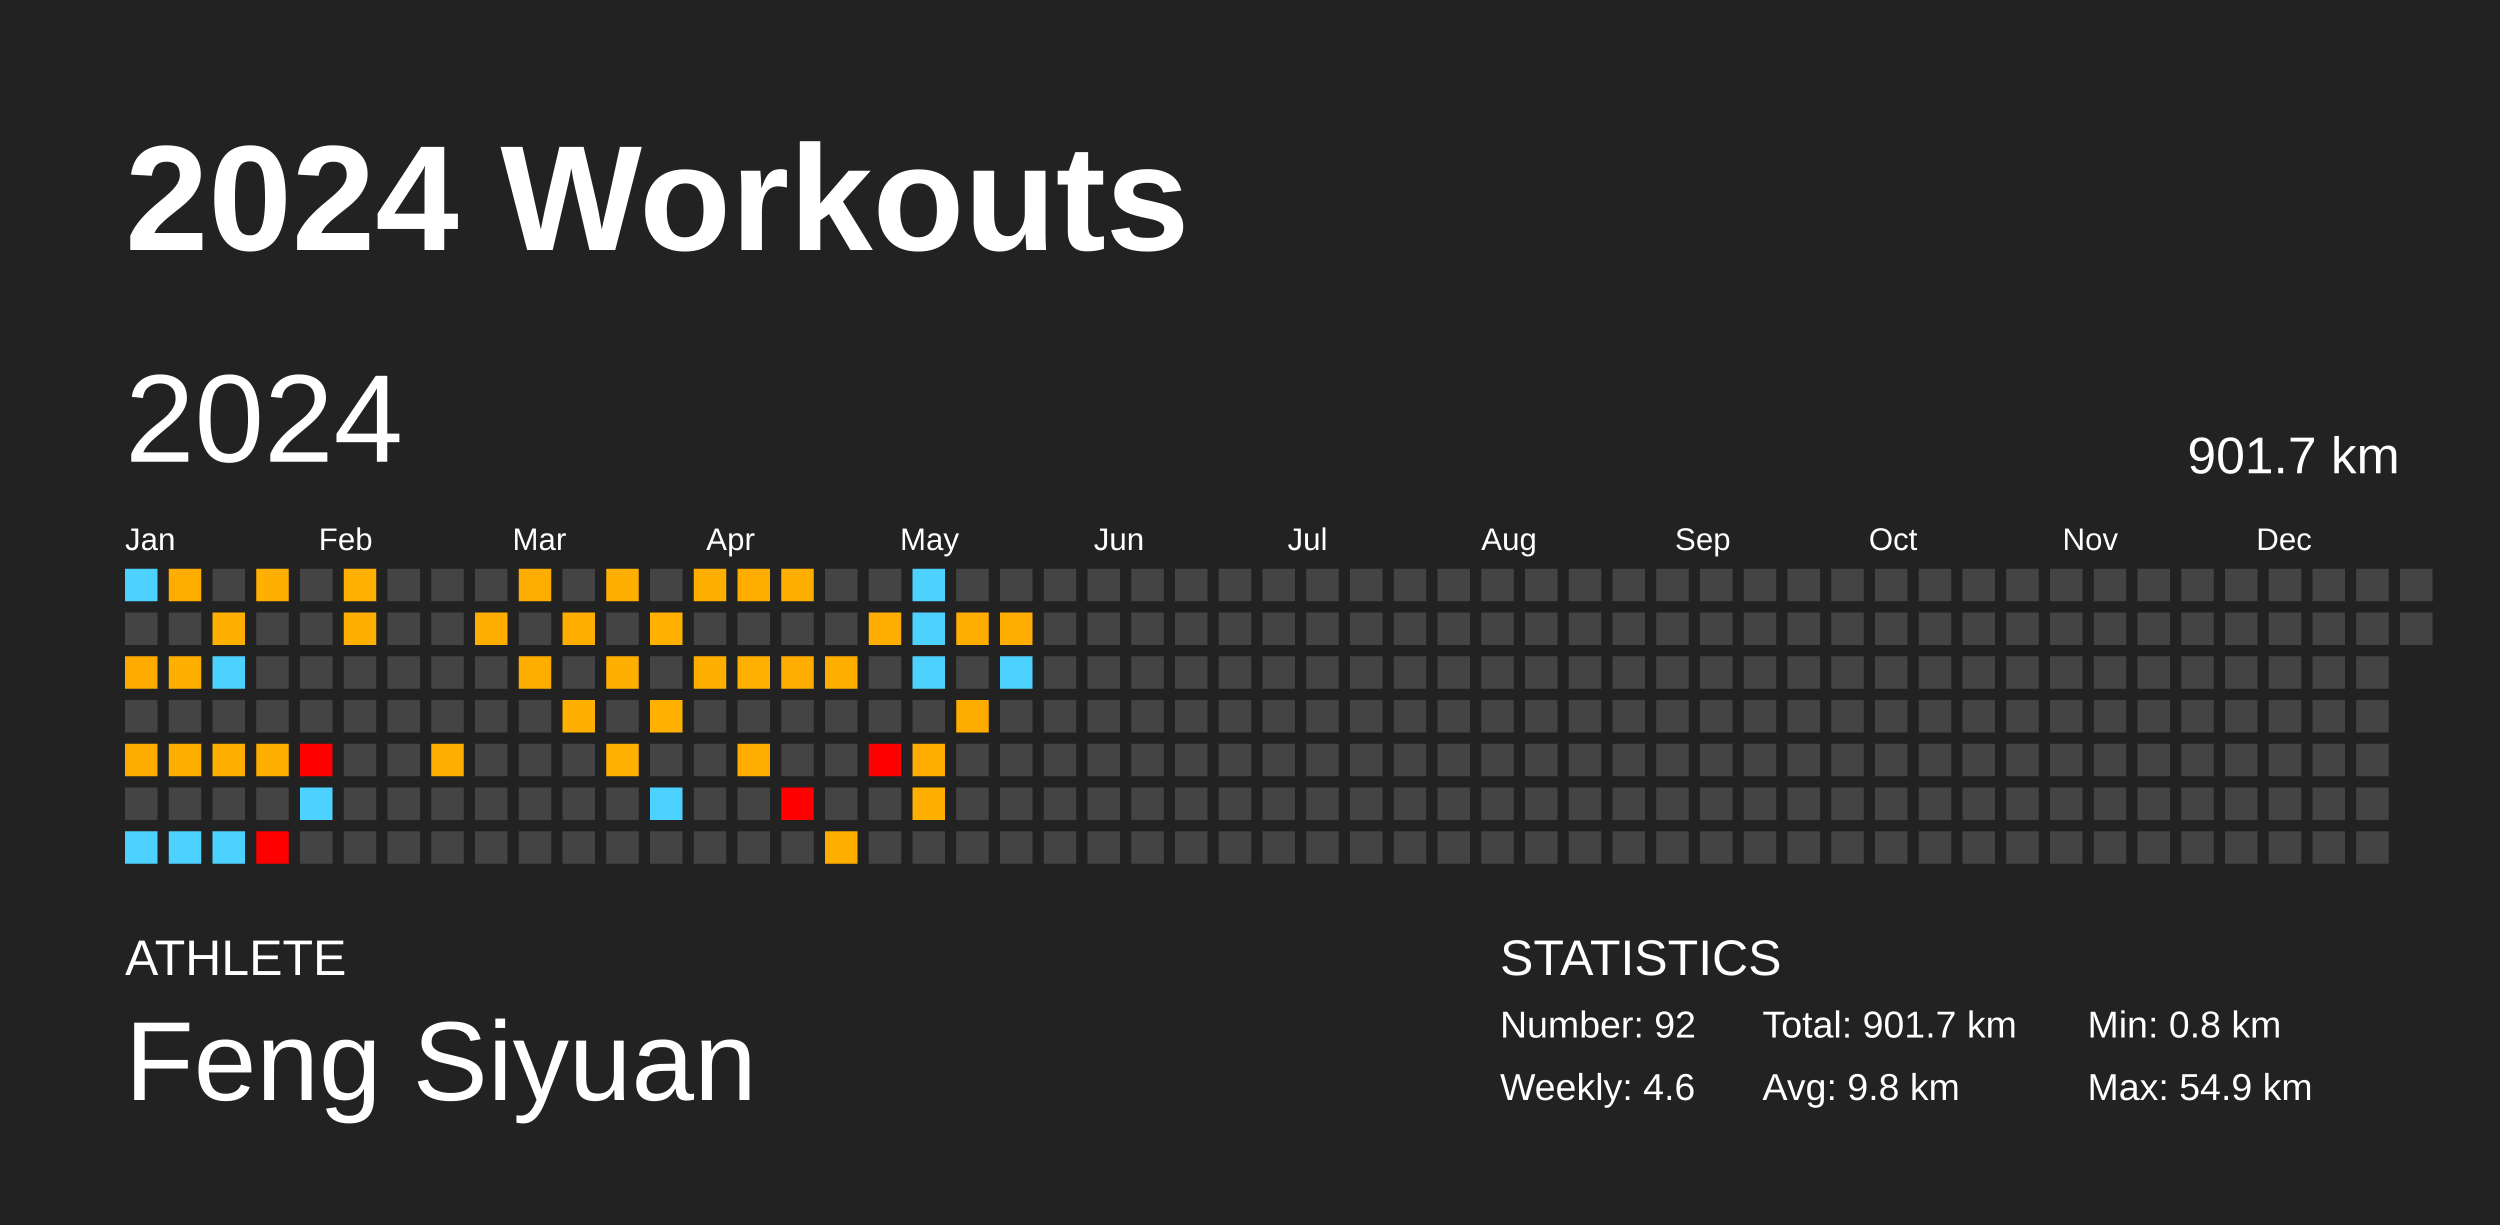
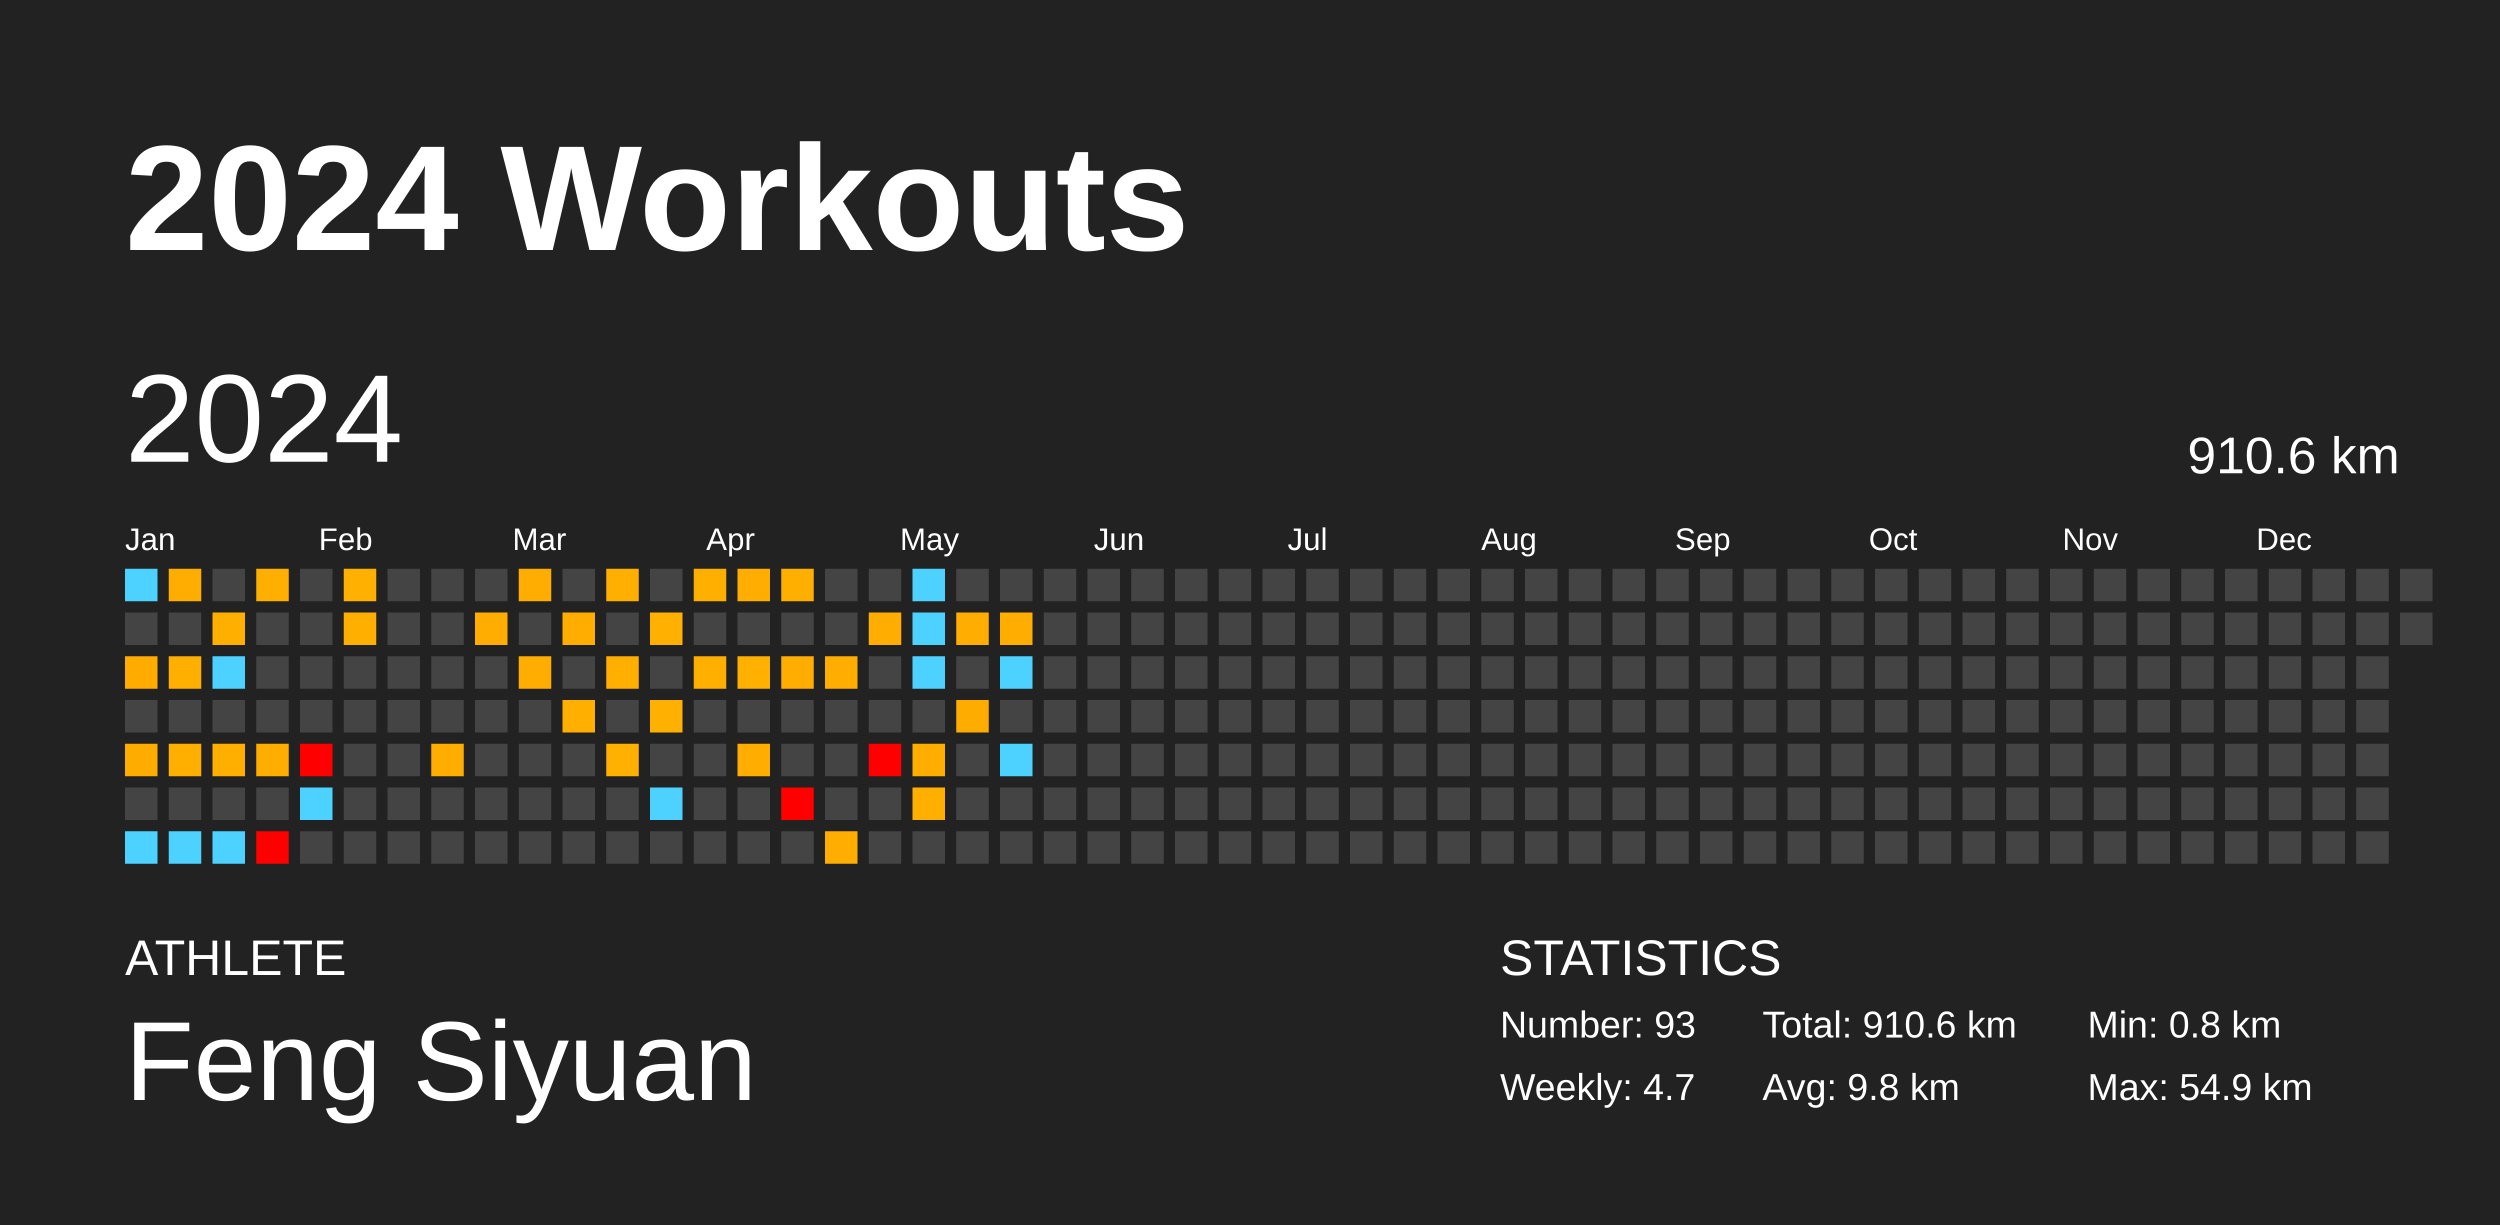
<svg xmlns="http://www.w3.org/2000/svg" baseProfile="full" height="98mm" version="1.1" viewBox="0,0,200,98" width="200mm">
  <defs />
  <rect fill="#222222" height="98" width="200" x="0" y="0" />
  <text fill="#FFFFFF" style="font-size:12px; font-family:Arial; font-weight:bold;" x="10" y="20">2024 Workouts</text>
  <text fill="#FFFFFF" style="font-size:4px; font-family:Arial" x="10" y="78">ATHLETE</text>
  <text fill="#FFFFFF" style="font-size:9px; font-family:Arial" x="10" y="88">Feng Siyuan</text>
  <text fill="#FFFFFF" style="font-size:4px; font-family:Arial" x="120" y="78">STATISTICS</text>
-   <text fill="#FFFFFF" style="font-size:3px; font-family:Arial" x="120" y="83">Number: 92</text>
-   <text fill="#FFFFFF" style="font-size:3px; font-family:Arial" x="120" y="88">Weekly: 4.6</text>
-   <text fill="#FFFFFF" style="font-size:3px; font-family:Arial" x="141" y="83">Total: 901.7 km</text>
+   <text fill="#FFFFFF" style="font-size:3px; font-family:Arial" x="120" y="83">Number: 93</text>
+   <text fill="#FFFFFF" style="font-size:3px; font-family:Arial" x="120" y="88">Weekly: 4.7</text>
+   <text fill="#FFFFFF" style="font-size:3px; font-family:Arial" x="141" y="83">Total: 910.6 km</text>
  <text fill="#FFFFFF" style="font-size:3px; font-family:Arial" x="141" y="88">Avg: 9.8 km</text>
  <text fill="#FFFFFF" style="font-size:3px; font-family:Arial" x="167" y="83">Min: 0.8 km</text>
  <text fill="#FFFFFF" style="font-size:3px; font-family:Arial" x="167" y="88">Max: 54.9 km</text>
  <text dominant-baseline="hanging" fill="#FFFFFF" style="font-size:10.0px; font-family:Arial;" x="10" y="30">2024</text>
-   <text dominant-baseline="hanging" fill="#FFFFFF" style="font-size:4.125px; font-family:Arial;" x="175" y="35">901.7 km</text>
+   <text dominant-baseline="hanging" fill="#FFFFFF" style="font-size:4.125px; font-family:Arial;" x="175" y="35">910.6 km</text>
  <text fill="#FFFFFF" style="font-size:2.5px; font-family:Arial" x="10.0" y="44">Jan</text>
  <text fill="#FFFFFF" style="font-size:2.5px; font-family:Arial" x="25.5" y="44">Feb</text>
  <text fill="#FFFFFF" style="font-size:2.5px; font-family:Arial" x="41.0" y="44">Mar</text>
  <text fill="#FFFFFF" style="font-size:2.5px; font-family:Arial" x="56.5" y="44">Apr</text>
  <text fill="#FFFFFF" style="font-size:2.5px; font-family:Arial" x="72.0" y="44">May</text>
  <text fill="#FFFFFF" style="font-size:2.5px; font-family:Arial" x="87.5" y="44">Jun</text>
  <text fill="#FFFFFF" style="font-size:2.5px; font-family:Arial" x="103.0" y="44">Jul</text>
  <text fill="#FFFFFF" style="font-size:2.5px; font-family:Arial" x="118.5" y="44">Aug</text>
  <text fill="#FFFFFF" style="font-size:2.5px; font-family:Arial" x="134.0" y="44">Sep</text>
  <text fill="#FFFFFF" style="font-size:2.5px; font-family:Arial" x="149.5" y="44">Oct</text>
  <text fill="#FFFFFF" style="font-size:2.5px; font-family:Arial" x="165.0" y="44">Nov</text>
  <text fill="#FFFFFF" style="font-size:2.5px; font-family:Arial" x="180.5" y="44">Dec</text>
  <rect fill="#4dd2ff" height="2.6" width="2.6" x="10.0" y="45.5" />
  <rect fill="#444444" height="2.6" width="2.6" x="10.0" y="49.0" />
  <rect fill="#ffab00" height="2.6" width="2.6" x="10.0" y="52.5" />
  <rect fill="#444444" height="2.6" width="2.6" x="10.0" y="56.0" />
  <rect fill="#ffac00" height="2.6" width="2.6" x="10.0" y="59.5" />
  <rect fill="#444444" height="2.6" width="2.6" x="10.0" y="63.0" />
  <rect fill="#4dd2ff" height="2.6" width="2.6" x="10.0" y="66.5" />
  <rect fill="#ffae00" height="2.6" width="2.6" x="13.5" y="45.5" />
  <rect fill="#444444" height="2.6" width="2.6" x="13.5" y="49.0" />
  <rect fill="#ffaf00" height="2.6" width="2.6" x="13.5" y="52.5" />
  <rect fill="#444444" height="2.6" width="2.6" x="13.5" y="56.0" />
  <rect fill="#ffaf00" height="2.6" width="2.6" x="13.5" y="59.5" />
  <rect fill="#444444" height="2.6" width="2.6" x="13.5" y="63.0" />
  <rect fill="#4dd2ff" height="2.6" width="2.6" x="13.5" y="66.5" />
  <rect fill="#444444" height="2.6" width="2.6" x="17.0" y="45.5" />
  <rect fill="#ffaf00" height="2.6" width="2.6" x="17.0" y="49.0" />
  <rect fill="#4dd2ff" height="2.6" width="2.6" x="17.0" y="52.5" />
  <rect fill="#444444" height="2.6" width="2.6" x="17.0" y="56.0" />
  <rect fill="#ffaf00" height="2.6" width="2.6" x="17.0" y="59.5" />
  <rect fill="#444444" height="2.6" width="2.6" x="17.0" y="63.0" />
  <rect fill="#4dd2ff" height="2.6" width="2.6" x="17.0" y="66.5" />
  <rect fill="#ffaf00" height="2.6" width="2.6" x="20.5" y="45.5" />
  <rect fill="#444444" height="2.6" width="2.6" x="20.5" y="49.0" />
  <rect fill="#444444" height="2.6" width="2.6" x="20.5" y="52.5" />
  <rect fill="#444444" height="2.6" width="2.6" x="20.5" y="56.0" />
  <rect fill="#ffae00" height="2.6" width="2.6" x="20.5" y="59.5" />
  <rect fill="#444444" height="2.6" width="2.6" x="20.5" y="63.0" />
  <rect fill="red" height="2.6" width="2.6" x="20.5" y="66.5" />
  <rect fill="#444444" height="2.6" width="2.6" x="24.0" y="45.5" />
  <rect fill="#444444" height="2.6" width="2.6" x="24.0" y="49.0" />
  <rect fill="#444444" height="2.6" width="2.6" x="24.0" y="52.5" />
  <rect fill="#444444" height="2.6" width="2.6" x="24.0" y="56.0" />
  <rect fill="red" height="2.6" width="2.6" x="24.0" y="59.5" />
  <rect fill="#4dd2ff" height="2.6" width="2.6" x="24.0" y="63.0" />
  <rect fill="#444444" height="2.6" width="2.6" x="24.0" y="66.5" />
  <rect fill="#ffb000" height="2.6" width="2.6" x="27.5" y="45.5" />
  <rect fill="#ffaf00" height="2.6" width="2.6" x="27.5" y="49.0" />
  <rect fill="#444444" height="2.6" width="2.6" x="27.5" y="52.5" />
  <rect fill="#444444" height="2.6" width="2.6" x="27.5" y="56.0" />
  <rect fill="#444444" height="2.6" width="2.6" x="27.5" y="59.5" />
  <rect fill="#444444" height="2.6" width="2.6" x="27.5" y="63.0" />
  <rect fill="#444444" height="2.6" width="2.6" x="27.5" y="66.5" />
  <rect fill="#444444" height="2.6" width="2.6" x="31.0" y="45.5" />
  <rect fill="#444444" height="2.6" width="2.6" x="31.0" y="49.0" />
  <rect fill="#444444" height="2.6" width="2.6" x="31.0" y="52.5" />
  <rect fill="#444444" height="2.6" width="2.6" x="31.0" y="56.0" />
  <rect fill="#444444" height="2.6" width="2.6" x="31.0" y="59.5" />
  <rect fill="#444444" height="2.6" width="2.6" x="31.0" y="63.0" />
  <rect fill="#444444" height="2.6" width="2.6" x="31.0" y="66.5" />
  <rect fill="#444444" height="2.6" width="2.6" x="34.5" y="45.5" />
  <rect fill="#444444" height="2.6" width="2.6" x="34.5" y="49.0" />
  <rect fill="#444444" height="2.6" width="2.6" x="34.5" y="52.5" />
  <rect fill="#444444" height="2.6" width="2.6" x="34.5" y="56.0" />
  <rect fill="#ffad00" height="2.6" width="2.6" x="34.5" y="59.5" />
  <rect fill="#444444" height="2.6" width="2.6" x="34.5" y="63.0" />
  <rect fill="#444444" height="2.6" width="2.6" x="34.5" y="66.5" />
  <rect fill="#444444" height="2.6" width="2.6" x="38.0" y="45.5" />
  <rect fill="#ffad00" height="2.6" width="2.6" x="38.0" y="49.0" />
  <rect fill="#444444" height="2.6" width="2.6" x="38.0" y="52.5" />
  <rect fill="#444444" height="2.6" width="2.6" x="38.0" y="56.0" />
  <rect fill="#444444" height="2.6" width="2.6" x="38.0" y="59.5" />
  <rect fill="#444444" height="2.6" width="2.6" x="38.0" y="63.0" />
  <rect fill="#444444" height="2.6" width="2.6" x="38.0" y="66.5" />
  <rect fill="#ffad00" height="2.6" width="2.6" x="41.5" y="45.5" />
  <rect fill="#444444" height="2.6" width="2.6" x="41.5" y="49.0" />
  <rect fill="#ffae00" height="2.6" width="2.6" x="41.5" y="52.5" />
  <rect fill="#444444" height="2.6" width="2.6" x="41.5" y="56.0" />
  <rect fill="#444444" height="2.6" width="2.6" x="41.5" y="59.5" />
  <rect fill="#444444" height="2.6" width="2.6" x="41.5" y="63.0" />
  <rect fill="#444444" height="2.6" width="2.6" x="41.5" y="66.5" />
  <rect fill="#444444" height="2.6" width="2.6" x="45.0" y="45.5" />
  <rect fill="#ffae00" height="2.6" width="2.6" x="45.0" y="49.0" />
  <rect fill="#444444" height="2.6" width="2.6" x="45.0" y="52.5" />
  <rect fill="#ffaf00" height="2.6" width="2.6" x="45.0" y="56.0" />
  <rect fill="#444444" height="2.6" width="2.6" x="45.0" y="59.5" />
  <rect fill="#444444" height="2.6" width="2.6" x="45.0" y="63.0" />
  <rect fill="#444444" height="2.6" width="2.6" x="45.0" y="66.5" />
  <rect fill="#ffaf00" height="2.6" width="2.6" x="48.5" y="45.5" />
  <rect fill="#444444" height="2.6" width="2.6" x="48.5" y="49.0" />
  <rect fill="#ffaf00" height="2.6" width="2.6" x="48.5" y="52.5" />
  <rect fill="#444444" height="2.6" width="2.6" x="48.5" y="56.0" />
  <rect fill="#ffb000" height="2.6" width="2.6" x="48.5" y="59.5" />
  <rect fill="#444444" height="2.6" width="2.6" x="48.5" y="63.0" />
  <rect fill="#444444" height="2.6" width="2.6" x="48.5" y="66.5" />
  <rect fill="#444444" height="2.6" width="2.6" x="52.0" y="45.5" />
  <rect fill="#ffb000" height="2.6" width="2.6" x="52.0" y="49.0" />
  <rect fill="#444444" height="2.6" width="2.6" x="52.0" y="52.5" />
  <rect fill="#ffb000" height="2.6" width="2.6" x="52.0" y="56.0" />
  <rect fill="#444444" height="2.6" width="2.6" x="52.0" y="59.5" />
  <rect fill="#4dd2ff" height="2.6" width="2.6" x="52.0" y="63.0" />
  <rect fill="#444444" height="2.6" width="2.6" x="52.0" y="66.5" />
  <rect fill="#ffaf00" height="2.6" width="2.6" x="55.5" y="45.5" />
  <rect fill="#444444" height="2.6" width="2.6" x="55.5" y="49.0" />
  <rect fill="#ffaf00" height="2.6" width="2.6" x="55.5" y="52.5" />
  <rect fill="#444444" height="2.6" width="2.6" x="55.5" y="56.0" />
  <rect fill="#444444" height="2.6" width="2.6" x="55.5" y="59.5" />
  <rect fill="#444444" height="2.6" width="2.6" x="55.5" y="63.0" />
  <rect fill="#444444" height="2.6" width="2.6" x="55.5" y="66.5" />
  <rect fill="#ffae00" height="2.6" width="2.6" x="59.0" y="45.5" />
  <rect fill="#444444" height="2.6" width="2.6" x="59.0" y="49.0" />
  <rect fill="#ffb000" height="2.6" width="2.6" x="59.0" y="52.5" />
  <rect fill="#444444" height="2.6" width="2.6" x="59.0" y="56.0" />
  <rect fill="#ffad00" height="2.6" width="2.6" x="59.0" y="59.5" />
  <rect fill="#444444" height="2.6" width="2.6" x="59.0" y="63.0" />
  <rect fill="#444444" height="2.6" width="2.6" x="59.0" y="66.5" />
  <rect fill="#ffaf00" height="2.6" width="2.6" x="62.5" y="45.5" />
  <rect fill="#444444" height="2.6" width="2.6" x="62.5" y="49.0" />
  <rect fill="#ffad00" height="2.6" width="2.6" x="62.5" y="52.5" />
  <rect fill="#444444" height="2.6" width="2.6" x="62.5" y="56.0" />
  <rect fill="#444444" height="2.6" width="2.6" x="62.5" y="59.5" />
  <rect fill="red" height="2.6" width="2.6" x="62.5" y="63.0" />
  <rect fill="#444444" height="2.6" width="2.6" x="62.5" y="66.5" />
  <rect fill="#444444" height="2.6" width="2.6" x="66.0" y="45.5" />
  <rect fill="#444444" height="2.6" width="2.6" x="66.0" y="49.0" />
  <rect fill="#ffae00" height="2.6" width="2.6" x="66.0" y="52.5" />
  <rect fill="#444444" height="2.6" width="2.6" x="66.0" y="56.0" />
  <rect fill="#444444" height="2.6" width="2.6" x="66.0" y="59.5" />
  <rect fill="#444444" height="2.6" width="2.6" x="66.0" y="63.0" />
  <rect fill="#ffae00" height="2.6" width="2.6" x="66.0" y="66.5" />
  <rect fill="#444444" height="2.6" width="2.6" x="69.5" y="45.5" />
  <rect fill="#ffad00" height="2.6" width="2.6" x="69.5" y="49.0" />
  <rect fill="#444444" height="2.6" width="2.6" x="69.5" y="52.5" />
  <rect fill="#444444" height="2.6" width="2.6" x="69.5" y="56.0" />
  <rect fill="red" height="2.6" width="2.6" x="69.5" y="59.5" />
  <rect fill="#444444" height="2.6" width="2.6" x="69.5" y="63.0" />
  <rect fill="#444444" height="2.6" width="2.6" x="69.5" y="66.5" />
  <rect fill="#4dd2ff" height="2.6" width="2.6" x="73.0" y="45.5" />
  <rect fill="#4dd2ff" height="2.6" width="2.6" x="73.0" y="49.0" />
  <rect fill="#4dd2ff" height="2.6" width="2.6" x="73.0" y="52.5" />
  <rect fill="#444444" height="2.6" width="2.6" x="73.0" y="56.0" />
  <rect fill="#ffae00" height="2.6" width="2.6" x="73.0" y="59.5" />
  <rect fill="#ffaf00" height="2.6" width="2.6" x="73.0" y="63.0" />
  <rect fill="#444444" height="2.6" width="2.6" x="73.0" y="66.5" />
  <rect fill="#444444" height="2.6" width="2.6" x="76.5" y="45.5" />
  <rect fill="#ffad00" height="2.6" width="2.6" x="76.5" y="49.0" />
  <rect fill="#444444" height="2.6" width="2.6" x="76.5" y="52.5" />
  <rect fill="#ffac00" height="2.6" width="2.6" x="76.5" y="56.0" />
  <rect fill="#444444" height="2.6" width="2.6" x="76.5" y="59.5" />
  <rect fill="#444444" height="2.6" width="2.6" x="76.5" y="63.0" />
  <rect fill="#444444" height="2.6" width="2.6" x="76.5" y="66.5" />
  <rect fill="#444444" height="2.6" width="2.6" x="80.0" y="45.5" />
  <rect fill="#ffad00" height="2.6" width="2.6" x="80.0" y="49.0" />
  <rect fill="#4dd2ff" height="2.6" width="2.6" x="80.0" y="52.5" />
  <rect fill="#444444" height="2.6" width="2.6" x="80.0" y="56.0" />
-   <rect fill="#444444" height="2.6" width="2.6" x="80.0" y="59.5" />
+   <rect fill="#4dd2ff" height="2.6" width="2.6" x="80.0" y="59.5" />
  <rect fill="#444444" height="2.6" width="2.6" x="80.0" y="63.0" />
  <rect fill="#444444" height="2.6" width="2.6" x="80.0" y="66.5" />
  <rect fill="#444444" height="2.6" width="2.6" x="83.5" y="45.5" />
  <rect fill="#444444" height="2.6" width="2.6" x="83.5" y="49.0" />
  <rect fill="#444444" height="2.6" width="2.6" x="83.5" y="52.5" />
  <rect fill="#444444" height="2.6" width="2.6" x="83.5" y="56.0" />
  <rect fill="#444444" height="2.6" width="2.6" x="83.5" y="59.5" />
  <rect fill="#444444" height="2.6" width="2.6" x="83.5" y="63.0" />
  <rect fill="#444444" height="2.6" width="2.6" x="83.5" y="66.5" />
  <rect fill="#444444" height="2.6" width="2.6" x="87.0" y="45.5" />
  <rect fill="#444444" height="2.6" width="2.6" x="87.0" y="49.0" />
  <rect fill="#444444" height="2.6" width="2.6" x="87.0" y="52.5" />
  <rect fill="#444444" height="2.6" width="2.6" x="87.0" y="56.0" />
  <rect fill="#444444" height="2.6" width="2.6" x="87.0" y="59.5" />
  <rect fill="#444444" height="2.6" width="2.6" x="87.0" y="63.0" />
  <rect fill="#444444" height="2.6" width="2.6" x="87.0" y="66.5" />
  <rect fill="#444444" height="2.6" width="2.6" x="90.5" y="45.5" />
  <rect fill="#444444" height="2.6" width="2.6" x="90.5" y="49.0" />
  <rect fill="#444444" height="2.6" width="2.6" x="90.5" y="52.5" />
  <rect fill="#444444" height="2.6" width="2.6" x="90.5" y="56.0" />
  <rect fill="#444444" height="2.6" width="2.6" x="90.5" y="59.5" />
  <rect fill="#444444" height="2.6" width="2.6" x="90.5" y="63.0" />
  <rect fill="#444444" height="2.6" width="2.6" x="90.5" y="66.5" />
  <rect fill="#444444" height="2.6" width="2.6" x="94.0" y="45.5" />
  <rect fill="#444444" height="2.6" width="2.6" x="94.0" y="49.0" />
  <rect fill="#444444" height="2.6" width="2.6" x="94.0" y="52.5" />
  <rect fill="#444444" height="2.6" width="2.6" x="94.0" y="56.0" />
  <rect fill="#444444" height="2.6" width="2.6" x="94.0" y="59.5" />
  <rect fill="#444444" height="2.6" width="2.6" x="94.0" y="63.0" />
  <rect fill="#444444" height="2.6" width="2.6" x="94.0" y="66.5" />
  <rect fill="#444444" height="2.6" width="2.6" x="97.5" y="45.5" />
  <rect fill="#444444" height="2.6" width="2.6" x="97.5" y="49.0" />
  <rect fill="#444444" height="2.6" width="2.6" x="97.5" y="52.5" />
  <rect fill="#444444" height="2.6" width="2.6" x="97.5" y="56.0" />
  <rect fill="#444444" height="2.6" width="2.6" x="97.5" y="59.5" />
  <rect fill="#444444" height="2.6" width="2.6" x="97.5" y="63.0" />
  <rect fill="#444444" height="2.6" width="2.6" x="97.5" y="66.5" />
  <rect fill="#444444" height="2.6" width="2.6" x="101.0" y="45.5" />
  <rect fill="#444444" height="2.6" width="2.6" x="101.0" y="49.0" />
  <rect fill="#444444" height="2.6" width="2.6" x="101.0" y="52.5" />
  <rect fill="#444444" height="2.6" width="2.6" x="101.0" y="56.0" />
  <rect fill="#444444" height="2.6" width="2.6" x="101.0" y="59.5" />
  <rect fill="#444444" height="2.6" width="2.6" x="101.0" y="63.0" />
  <rect fill="#444444" height="2.6" width="2.6" x="101.0" y="66.5" />
  <rect fill="#444444" height="2.6" width="2.6" x="104.5" y="45.5" />
  <rect fill="#444444" height="2.6" width="2.6" x="104.5" y="49.0" />
  <rect fill="#444444" height="2.6" width="2.6" x="104.5" y="52.5" />
  <rect fill="#444444" height="2.6" width="2.6" x="104.5" y="56.0" />
  <rect fill="#444444" height="2.6" width="2.6" x="104.5" y="59.5" />
  <rect fill="#444444" height="2.6" width="2.6" x="104.5" y="63.0" />
  <rect fill="#444444" height="2.6" width="2.6" x="104.5" y="66.5" />
  <rect fill="#444444" height="2.6" width="2.6" x="108.0" y="45.5" />
  <rect fill="#444444" height="2.6" width="2.6" x="108.0" y="49.0" />
  <rect fill="#444444" height="2.6" width="2.6" x="108.0" y="52.5" />
  <rect fill="#444444" height="2.6" width="2.6" x="108.0" y="56.0" />
  <rect fill="#444444" height="2.6" width="2.6" x="108.0" y="59.5" />
  <rect fill="#444444" height="2.6" width="2.6" x="108.0" y="63.0" />
  <rect fill="#444444" height="2.6" width="2.6" x="108.0" y="66.5" />
  <rect fill="#444444" height="2.6" width="2.6" x="111.5" y="45.5" />
  <rect fill="#444444" height="2.6" width="2.6" x="111.5" y="49.0" />
  <rect fill="#444444" height="2.6" width="2.6" x="111.5" y="52.5" />
  <rect fill="#444444" height="2.6" width="2.6" x="111.5" y="56.0" />
  <rect fill="#444444" height="2.6" width="2.6" x="111.5" y="59.5" />
  <rect fill="#444444" height="2.6" width="2.6" x="111.5" y="63.0" />
  <rect fill="#444444" height="2.6" width="2.6" x="111.5" y="66.5" />
  <rect fill="#444444" height="2.6" width="2.6" x="115.0" y="45.5" />
  <rect fill="#444444" height="2.6" width="2.6" x="115.0" y="49.0" />
  <rect fill="#444444" height="2.6" width="2.6" x="115.0" y="52.5" />
  <rect fill="#444444" height="2.6" width="2.6" x="115.0" y="56.0" />
  <rect fill="#444444" height="2.6" width="2.6" x="115.0" y="59.5" />
  <rect fill="#444444" height="2.6" width="2.6" x="115.0" y="63.0" />
  <rect fill="#444444" height="2.6" width="2.6" x="115.0" y="66.5" />
  <rect fill="#444444" height="2.6" width="2.6" x="118.5" y="45.5" />
  <rect fill="#444444" height="2.6" width="2.6" x="118.5" y="49.0" />
  <rect fill="#444444" height="2.6" width="2.6" x="118.5" y="52.5" />
  <rect fill="#444444" height="2.6" width="2.6" x="118.5" y="56.0" />
  <rect fill="#444444" height="2.6" width="2.6" x="118.5" y="59.5" />
  <rect fill="#444444" height="2.6" width="2.6" x="118.5" y="63.0" />
  <rect fill="#444444" height="2.6" width="2.6" x="118.5" y="66.5" />
  <rect fill="#444444" height="2.6" width="2.6" x="122.0" y="45.5" />
  <rect fill="#444444" height="2.6" width="2.6" x="122.0" y="49.0" />
  <rect fill="#444444" height="2.6" width="2.6" x="122.0" y="52.5" />
  <rect fill="#444444" height="2.6" width="2.6" x="122.0" y="56.0" />
  <rect fill="#444444" height="2.6" width="2.6" x="122.0" y="59.5" />
  <rect fill="#444444" height="2.6" width="2.6" x="122.0" y="63.0" />
  <rect fill="#444444" height="2.6" width="2.6" x="122.0" y="66.5" />
  <rect fill="#444444" height="2.6" width="2.6" x="125.5" y="45.5" />
  <rect fill="#444444" height="2.6" width="2.6" x="125.5" y="49.0" />
  <rect fill="#444444" height="2.6" width="2.6" x="125.5" y="52.5" />
  <rect fill="#444444" height="2.6" width="2.6" x="125.5" y="56.0" />
  <rect fill="#444444" height="2.6" width="2.6" x="125.5" y="59.5" />
  <rect fill="#444444" height="2.6" width="2.6" x="125.5" y="63.0" />
  <rect fill="#444444" height="2.6" width="2.6" x="125.5" y="66.5" />
  <rect fill="#444444" height="2.6" width="2.6" x="129.0" y="45.5" />
  <rect fill="#444444" height="2.6" width="2.6" x="129.0" y="49.0" />
  <rect fill="#444444" height="2.6" width="2.6" x="129.0" y="52.5" />
  <rect fill="#444444" height="2.6" width="2.6" x="129.0" y="56.0" />
  <rect fill="#444444" height="2.6" width="2.6" x="129.0" y="59.5" />
  <rect fill="#444444" height="2.6" width="2.6" x="129.0" y="63.0" />
  <rect fill="#444444" height="2.6" width="2.6" x="129.0" y="66.5" />
  <rect fill="#444444" height="2.6" width="2.6" x="132.5" y="45.5" />
  <rect fill="#444444" height="2.6" width="2.6" x="132.5" y="49.0" />
  <rect fill="#444444" height="2.6" width="2.6" x="132.5" y="52.5" />
  <rect fill="#444444" height="2.6" width="2.6" x="132.5" y="56.0" />
  <rect fill="#444444" height="2.6" width="2.6" x="132.5" y="59.5" />
  <rect fill="#444444" height="2.6" width="2.6" x="132.5" y="63.0" />
  <rect fill="#444444" height="2.6" width="2.6" x="132.5" y="66.5" />
  <rect fill="#444444" height="2.6" width="2.6" x="136.0" y="45.5" />
  <rect fill="#444444" height="2.6" width="2.6" x="136.0" y="49.0" />
  <rect fill="#444444" height="2.6" width="2.6" x="136.0" y="52.5" />
  <rect fill="#444444" height="2.6" width="2.6" x="136.0" y="56.0" />
  <rect fill="#444444" height="2.6" width="2.6" x="136.0" y="59.5" />
  <rect fill="#444444" height="2.6" width="2.6" x="136.0" y="63.0" />
  <rect fill="#444444" height="2.6" width="2.6" x="136.0" y="66.5" />
  <rect fill="#444444" height="2.6" width="2.6" x="139.5" y="45.5" />
  <rect fill="#444444" height="2.6" width="2.6" x="139.5" y="49.0" />
  <rect fill="#444444" height="2.6" width="2.6" x="139.5" y="52.5" />
  <rect fill="#444444" height="2.6" width="2.6" x="139.5" y="56.0" />
  <rect fill="#444444" height="2.6" width="2.6" x="139.5" y="59.5" />
  <rect fill="#444444" height="2.6" width="2.6" x="139.5" y="63.0" />
  <rect fill="#444444" height="2.6" width="2.6" x="139.5" y="66.5" />
  <rect fill="#444444" height="2.6" width="2.6" x="143.0" y="45.5" />
  <rect fill="#444444" height="2.6" width="2.6" x="143.0" y="49.0" />
  <rect fill="#444444" height="2.6" width="2.6" x="143.0" y="52.5" />
  <rect fill="#444444" height="2.6" width="2.6" x="143.0" y="56.0" />
  <rect fill="#444444" height="2.6" width="2.6" x="143.0" y="59.5" />
  <rect fill="#444444" height="2.6" width="2.6" x="143.0" y="63.0" />
  <rect fill="#444444" height="2.6" width="2.6" x="143.0" y="66.5" />
  <rect fill="#444444" height="2.6" width="2.6" x="146.5" y="45.5" />
  <rect fill="#444444" height="2.6" width="2.6" x="146.5" y="49.0" />
  <rect fill="#444444" height="2.6" width="2.6" x="146.5" y="52.5" />
  <rect fill="#444444" height="2.6" width="2.6" x="146.5" y="56.0" />
  <rect fill="#444444" height="2.6" width="2.6" x="146.5" y="59.5" />
  <rect fill="#444444" height="2.6" width="2.6" x="146.5" y="63.0" />
  <rect fill="#444444" height="2.6" width="2.6" x="146.5" y="66.5" />
  <rect fill="#444444" height="2.6" width="2.6" x="150.0" y="45.5" />
  <rect fill="#444444" height="2.6" width="2.6" x="150.0" y="49.0" />
  <rect fill="#444444" height="2.6" width="2.6" x="150.0" y="52.5" />
  <rect fill="#444444" height="2.6" width="2.6" x="150.0" y="56.0" />
  <rect fill="#444444" height="2.6" width="2.6" x="150.0" y="59.5" />
  <rect fill="#444444" height="2.6" width="2.6" x="150.0" y="63.0" />
  <rect fill="#444444" height="2.6" width="2.6" x="150.0" y="66.5" />
  <rect fill="#444444" height="2.6" width="2.6" x="153.5" y="45.5" />
  <rect fill="#444444" height="2.6" width="2.6" x="153.5" y="49.0" />
  <rect fill="#444444" height="2.6" width="2.6" x="153.5" y="52.5" />
  <rect fill="#444444" height="2.6" width="2.6" x="153.5" y="56.0" />
  <rect fill="#444444" height="2.6" width="2.6" x="153.5" y="59.5" />
  <rect fill="#444444" height="2.6" width="2.6" x="153.5" y="63.0" />
  <rect fill="#444444" height="2.6" width="2.6" x="153.5" y="66.5" />
  <rect fill="#444444" height="2.6" width="2.6" x="157.0" y="45.5" />
  <rect fill="#444444" height="2.6" width="2.6" x="157.0" y="49.0" />
  <rect fill="#444444" height="2.6" width="2.6" x="157.0" y="52.5" />
  <rect fill="#444444" height="2.6" width="2.6" x="157.0" y="56.0" />
  <rect fill="#444444" height="2.6" width="2.6" x="157.0" y="59.5" />
  <rect fill="#444444" height="2.6" width="2.6" x="157.0" y="63.0" />
  <rect fill="#444444" height="2.6" width="2.6" x="157.0" y="66.5" />
  <rect fill="#444444" height="2.6" width="2.6" x="160.5" y="45.5" />
  <rect fill="#444444" height="2.6" width="2.6" x="160.5" y="49.0" />
  <rect fill="#444444" height="2.6" width="2.6" x="160.5" y="52.5" />
  <rect fill="#444444" height="2.6" width="2.6" x="160.5" y="56.0" />
  <rect fill="#444444" height="2.6" width="2.6" x="160.5" y="59.5" />
  <rect fill="#444444" height="2.6" width="2.6" x="160.5" y="63.0" />
  <rect fill="#444444" height="2.6" width="2.6" x="160.5" y="66.5" />
  <rect fill="#444444" height="2.6" width="2.6" x="164.0" y="45.5" />
  <rect fill="#444444" height="2.6" width="2.6" x="164.0" y="49.0" />
  <rect fill="#444444" height="2.6" width="2.6" x="164.0" y="52.5" />
  <rect fill="#444444" height="2.6" width="2.6" x="164.0" y="56.0" />
  <rect fill="#444444" height="2.6" width="2.6" x="164.0" y="59.5" />
  <rect fill="#444444" height="2.6" width="2.6" x="164.0" y="63.0" />
  <rect fill="#444444" height="2.6" width="2.6" x="164.0" y="66.5" />
  <rect fill="#444444" height="2.6" width="2.6" x="167.5" y="45.5" />
  <rect fill="#444444" height="2.6" width="2.6" x="167.5" y="49.0" />
  <rect fill="#444444" height="2.6" width="2.6" x="167.5" y="52.5" />
  <rect fill="#444444" height="2.6" width="2.6" x="167.5" y="56.0" />
  <rect fill="#444444" height="2.6" width="2.6" x="167.5" y="59.5" />
  <rect fill="#444444" height="2.6" width="2.6" x="167.5" y="63.0" />
  <rect fill="#444444" height="2.6" width="2.6" x="167.5" y="66.5" />
  <rect fill="#444444" height="2.6" width="2.6" x="171.0" y="45.5" />
  <rect fill="#444444" height="2.6" width="2.6" x="171.0" y="49.0" />
  <rect fill="#444444" height="2.6" width="2.6" x="171.0" y="52.5" />
  <rect fill="#444444" height="2.6" width="2.6" x="171.0" y="56.0" />
  <rect fill="#444444" height="2.6" width="2.6" x="171.0" y="59.5" />
  <rect fill="#444444" height="2.6" width="2.6" x="171.0" y="63.0" />
  <rect fill="#444444" height="2.6" width="2.6" x="171.0" y="66.5" />
  <rect fill="#444444" height="2.6" width="2.6" x="174.5" y="45.5" />
  <rect fill="#444444" height="2.6" width="2.6" x="174.5" y="49.0" />
  <rect fill="#444444" height="2.6" width="2.6" x="174.5" y="52.5" />
  <rect fill="#444444" height="2.6" width="2.6" x="174.5" y="56.0" />
  <rect fill="#444444" height="2.6" width="2.6" x="174.5" y="59.5" />
  <rect fill="#444444" height="2.6" width="2.6" x="174.5" y="63.0" />
  <rect fill="#444444" height="2.6" width="2.6" x="174.5" y="66.5" />
  <rect fill="#444444" height="2.6" width="2.6" x="178.0" y="45.5" />
  <rect fill="#444444" height="2.6" width="2.6" x="178.0" y="49.0" />
  <rect fill="#444444" height="2.6" width="2.6" x="178.0" y="52.5" />
  <rect fill="#444444" height="2.6" width="2.6" x="178.0" y="56.0" />
  <rect fill="#444444" height="2.6" width="2.6" x="178.0" y="59.5" />
  <rect fill="#444444" height="2.6" width="2.6" x="178.0" y="63.0" />
  <rect fill="#444444" height="2.6" width="2.6" x="178.0" y="66.5" />
  <rect fill="#444444" height="2.6" width="2.6" x="181.5" y="45.5" />
  <rect fill="#444444" height="2.6" width="2.6" x="181.5" y="49.0" />
  <rect fill="#444444" height="2.6" width="2.6" x="181.5" y="52.5" />
  <rect fill="#444444" height="2.6" width="2.6" x="181.5" y="56.0" />
  <rect fill="#444444" height="2.6" width="2.6" x="181.5" y="59.5" />
  <rect fill="#444444" height="2.6" width="2.6" x="181.5" y="63.0" />
  <rect fill="#444444" height="2.6" width="2.6" x="181.5" y="66.5" />
  <rect fill="#444444" height="2.6" width="2.6" x="185.0" y="45.5" />
  <rect fill="#444444" height="2.6" width="2.6" x="185.0" y="49.0" />
  <rect fill="#444444" height="2.6" width="2.6" x="185.0" y="52.5" />
  <rect fill="#444444" height="2.6" width="2.6" x="185.0" y="56.0" />
  <rect fill="#444444" height="2.6" width="2.6" x="185.0" y="59.5" />
  <rect fill="#444444" height="2.6" width="2.6" x="185.0" y="63.0" />
  <rect fill="#444444" height="2.6" width="2.6" x="185.0" y="66.5" />
  <rect fill="#444444" height="2.6" width="2.6" x="188.5" y="45.5" />
  <rect fill="#444444" height="2.6" width="2.6" x="188.5" y="49.0" />
  <rect fill="#444444" height="2.6" width="2.6" x="188.5" y="52.5" />
  <rect fill="#444444" height="2.6" width="2.6" x="188.5" y="56.0" />
  <rect fill="#444444" height="2.6" width="2.6" x="188.5" y="59.5" />
  <rect fill="#444444" height="2.6" width="2.6" x="188.5" y="63.0" />
  <rect fill="#444444" height="2.6" width="2.6" x="188.5" y="66.5" />
  <rect fill="#444444" height="2.6" width="2.6" x="192.0" y="45.5" />
  <rect fill="#444444" height="2.6" width="2.6" x="192.0" y="49.0" />
</svg>
